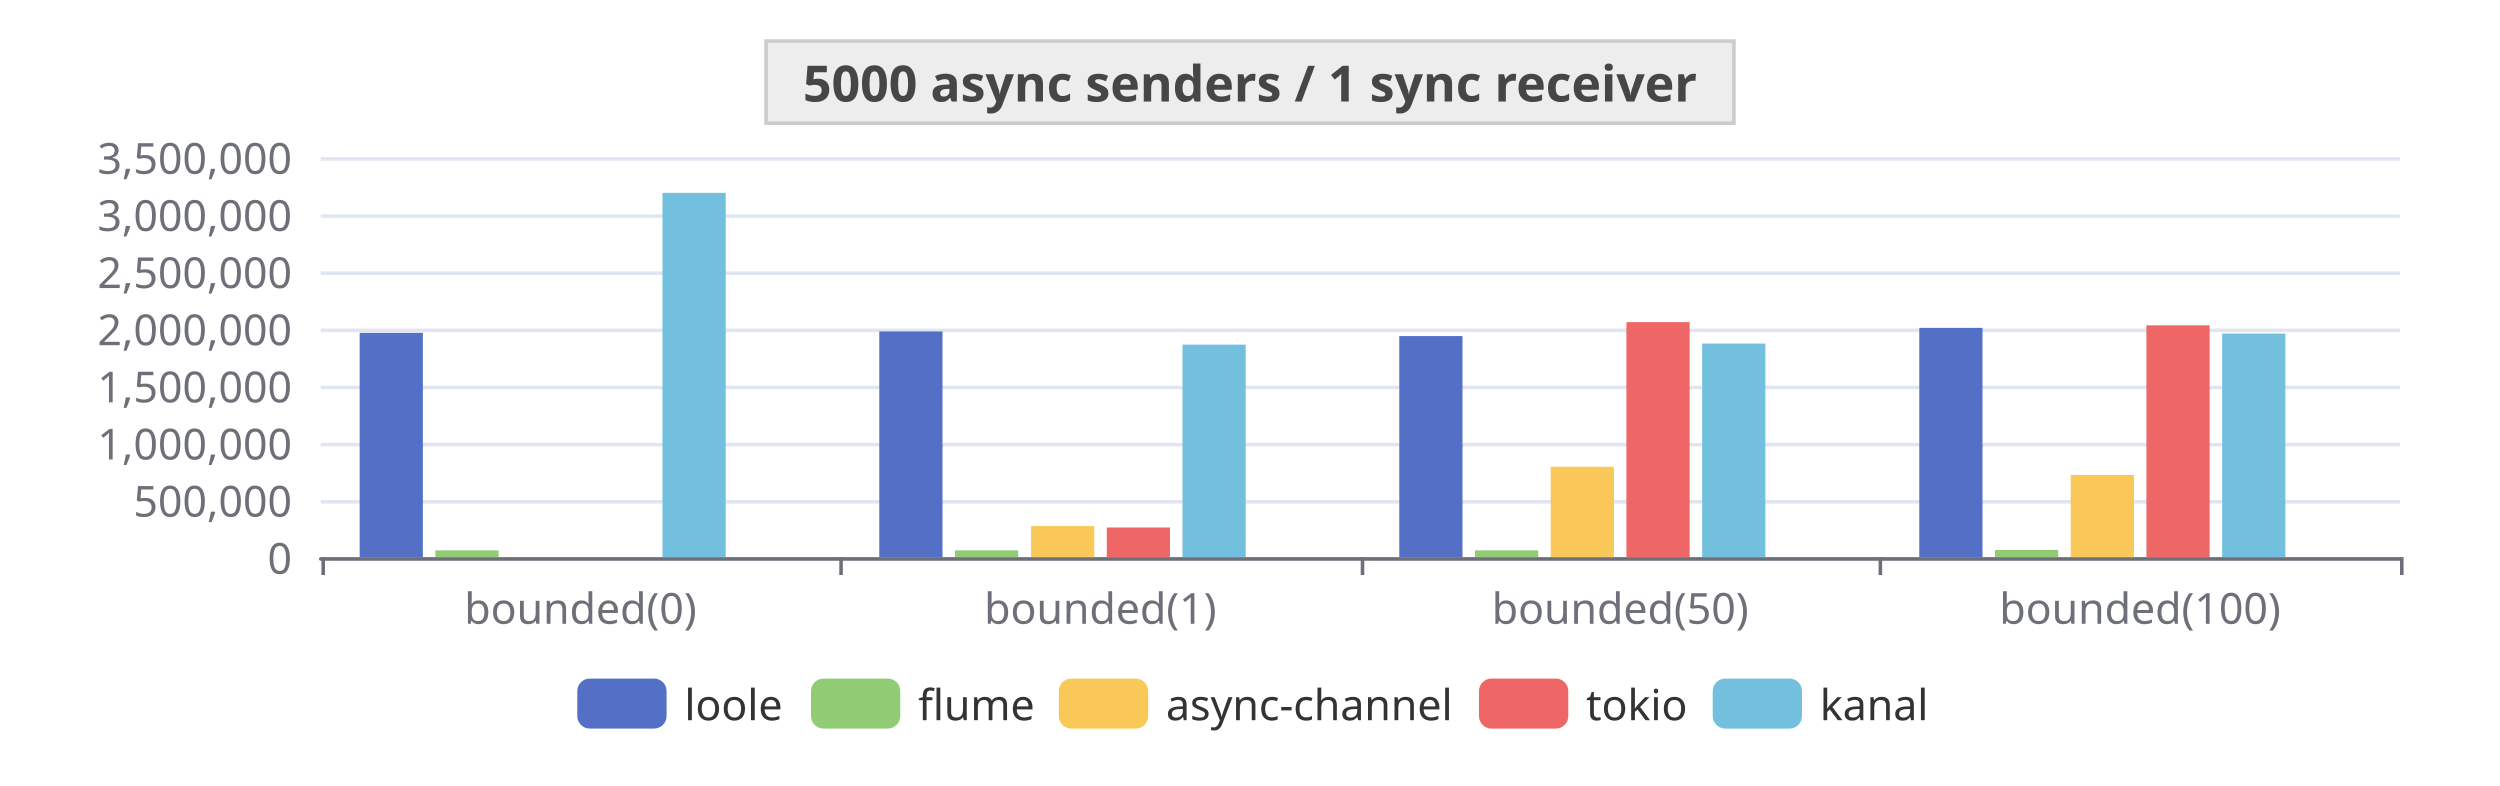
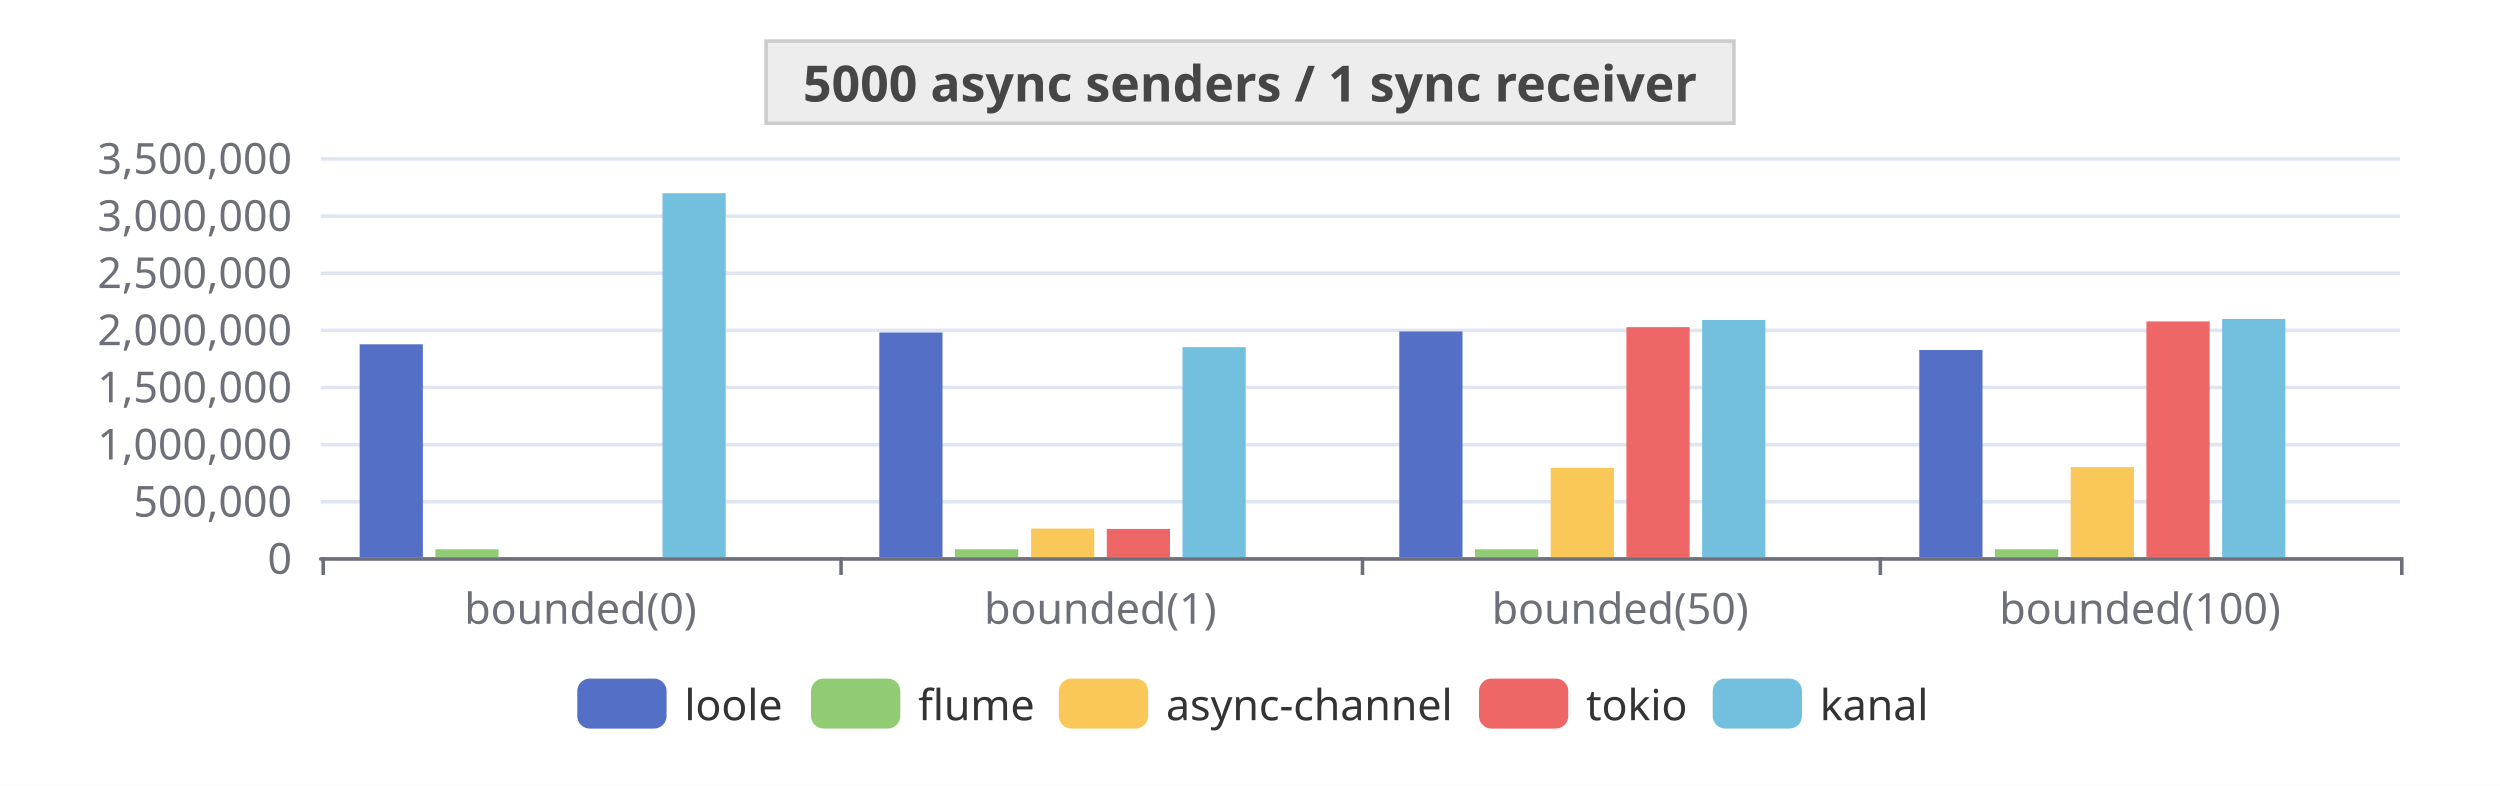
<svg xmlns="http://www.w3.org/2000/svg" width="700" height="220" version="1.1" baseProfile="full" viewBox="0 0 700 220">
  <rect width="700" height="220" x="0" y="0" id="0" fill="white" />
  <path d="M89.8 156.5L672 156.5" fill="none" stroke="#E0E6F1" />
  <path d="M89.8 140.5L672 140.5" fill="none" stroke="#E0E6F1" />
  <path d="M89.8 124.5L672 124.5" fill="none" stroke="#E0E6F1" />
  <path d="M89.8 108.5L672 108.5" fill="none" stroke="#E0E6F1" />
  <path d="M89.8 92.5L672 92.5" fill="none" stroke="#E0E6F1" />
  <path d="M89.8 76.5L672 76.5" fill="none" stroke="#E0E6F1" />
  <path d="M89.8 60.5L672 60.5" fill="none" stroke="#E0E6F1" />
  <path d="M89.8 44.5L672 44.5" fill="none" stroke="#E0E6F1" />
  <path d="M89.8 156.5L672 156.5" fill="none" stroke="#6E7079" stroke-linecap="round" />
  <path d="M90.5 156L90.5 161" fill="none" stroke="#6E7079" />
  <path d="M235.5 156L235.5 161" fill="none" stroke="#6E7079" />
  <path d="M381.5 156L381.5 161" fill="none" stroke="#6E7079" />
  <path d="M526.5 156L526.5 161" fill="none" stroke="#6E7079" />
  <path d="M672.5 156L672.5 161" fill="none" stroke="#6E7079" />
  <text dominant-baseline="central" text-anchor="end" style="font-size:12px;font-family:sans-serif;" transform="translate(81.76 156)" fill="#6E7079">0</text>
  <text dominant-baseline="central" text-anchor="end" style="font-size:12px;font-family:sans-serif;" transform="translate(81.76 140)" fill="#6E7079">500,000</text>
  <text dominant-baseline="central" text-anchor="end" style="font-size:12px;font-family:sans-serif;" transform="translate(81.76 124)" fill="#6E7079">1,000,000</text>
  <text dominant-baseline="central" text-anchor="end" style="font-size:12px;font-family:sans-serif;" transform="translate(81.76 108)" fill="#6E7079">1,500,000</text>
  <text dominant-baseline="central" text-anchor="end" style="font-size:12px;font-family:sans-serif;" transform="translate(81.76 92)" fill="#6E7079">2,000,000</text>
  <text dominant-baseline="central" text-anchor="end" style="font-size:12px;font-family:sans-serif;" transform="translate(81.76 76)" fill="#6E7079">2,500,000</text>
  <text dominant-baseline="central" text-anchor="end" style="font-size:12px;font-family:sans-serif;" transform="translate(81.76 60)" fill="#6E7079">3,000,000</text>
  <text dominant-baseline="central" text-anchor="end" style="font-size:12px;font-family:sans-serif;" transform="translate(81.76 44)" fill="#6E7079">3,500,000</text>
  <text dominant-baseline="central" text-anchor="middle" style="font-size:12px;font-family:sans-serif;" y="6" transform="translate(162.54 164)" fill="#6E7079">bounded(0)</text>
  <text dominant-baseline="central" text-anchor="middle" style="font-size:12px;font-family:sans-serif;" y="6" transform="translate(308.1 164)" fill="#6E7079">bounded(1)</text>
  <text dominant-baseline="central" text-anchor="middle" style="font-size:12px;font-family:sans-serif;" y="6" transform="translate(453.66 164)" fill="#6E7079">bounded(50)</text>
  <text dominant-baseline="central" text-anchor="middle" style="font-size:12px;font-family:sans-serif;" y="6" transform="translate(599.22 164)" fill="#6E7079">bounded(100)</text>
-   <path d="M100.7 156l17.7 0l0 -62.8l-17.7 0Z" fill="#5470c6" />
-   <path d="M246.2 156l17.7 0l0 -63.2l-17.7 0Z" fill="#5470c6" />
-   <path d="M391.8 156l17.7 0l0 -61.9l-17.7 0Z" fill="#5470c6" />
-   <path d="M537.4 156l17.7 0l0 -64.2l-17.7 0Z" fill="#5470c6" />
-   <path d="M121.9 156l17.7 0l0 -1.9l-17.7 0Z" fill="#91cc75" />
-   <path d="M267.4 156l17.7 0l0 -1.9l-17.7 0Z" fill="#91cc75" />
-   <path d="M413 156l17.7 0l0 -1.9l-17.7 0Z" fill="#91cc75" />
-   <path d="M558.6 156l17.7 0l0 -2l-17.7 0Z" fill="#91cc75" />
+   <path d="M100.7 156l17.7 0l0 -59.6l-17.7 0Z" fill="#5470c6" />
+   <path d="M246.2 156l17.7 0l0 -62.9l-17.7 0Z" fill="#5470c6" />
+   <path d="M391.8 156l17.7 0l0 -63.2l-17.7 0Z" fill="#5470c6" />
+   <path d="M537.4 156l17.7 0l0 -58l-17.7 0Z" fill="#5470c6" />
+   <path d="M121.9 156l17.7 0l0 -2.2l-17.7 0Z" fill="#91cc75" />
+   <path d="M267.4 156l17.7 0l0 -2.2l-17.7 0Z" fill="#91cc75" />
+   <path d="M413 156l17.7 0l0 -2.2l-17.7 0Z" fill="#91cc75" />
+   <path d="M558.6 156l17.7 0l0 -2.2l-17.7 0Z" fill="#91cc75" />
  <path d="M143.1 156l17.7 0l0 0l-17.7 0Z" fill="#fac858" />
-   <path d="M288.7 156l17.7 0l0 -8.7l-17.7 0Z" fill="#fac858" />
-   <path d="M434.2 156l17.7 0l0 -25.3l-17.7 0Z" fill="#fac858" />
-   <path d="M579.8 156l17.7 0l0 -23l-17.7 0Z" fill="#fac858" />
+   <path d="M288.7 156l17.7 0l0 -8l-17.7 0Z" fill="#fac858" />
+   <path d="M434.2 156l17.7 0l0 -25l-17.7 0Z" fill="#fac858" />
+   <path d="M579.8 156l17.7 0l0 -25.2l-17.7 0Z" fill="#fac858" />
  <path d="M164.3 156l17.7 0l0 0l-17.7 0Z" fill="#ee6666" />
-   <path d="M309.9 156l17.7 0l0 -8.3l-17.7 0Z" fill="#ee6666" />
-   <path d="M455.4 156l17.7 0l0 -65.8l-17.7 0Z" fill="#ee6666" />
-   <path d="M601 156l17.7 0l0 -64.9l-17.7 0Z" fill="#ee6666" />
-   <path d="M185.5 156l17.7 0l0 -102l-17.7 0Z" fill="#73c0de" />
-   <path d="M331.1 156l17.7 0l0 -59.5l-17.7 0Z" fill="#73c0de" />
-   <path d="M476.6 156l17.7 0l0 -59.8l-17.7 0Z" fill="#73c0de" />
-   <path d="M622.2 156l17.7 0l0 -62.6l-17.7 0Z" fill="#73c0de" />
+   <path d="M309.9 156l17.7 0l0 -7.9l-17.7 0Z" fill="#ee6666" />
+   <path d="M455.4 156l17.7 0l0 -64.4l-17.7 0Z" fill="#ee6666" />
+   <path d="M601 156l17.7 0l0 -66l-17.7 0Z" fill="#ee6666" />
+   <path d="M185.5 156l17.7 0l0 -101.9l-17.7 0Z" fill="#73c0de" />
+   <path d="M331.1 156l17.7 0l0 -58.8l-17.7 0Z" fill="#73c0de" />
+   <path d="M476.6 156l17.7 0l0 -66.4l-17.7 0Z" fill="#73c0de" />
+   <path d="M622.2 156l17.7 0l0 -66.7l-17.7 0Z" fill="#73c0de" />
  <path d="M206.7 156l17.7 0l0 0l-17.7 0Z" fill="#3ba272" />
  <path d="M352.3 156l17.7 0l0 0l-17.7 0Z" fill="#3ba272" />
  <path d="M497.8 156l17.7 0l0 0l-17.7 0Z" fill="#3ba272" />
  <path d="M643.4 156l17.7 0l0 0l-17.7 0Z" fill="#3ba272" />
  <path d="M-5 -5l386.7 0l0 24l-386.7 0Z" transform="translate(161.64 190)" fill="rgb(0,0,0)" fill-opacity="0" stroke="#ccc" stroke-width="0" />
  <path d="M3.5 0L21.5 0A3.5 3.5 0 0 1 25 3.5L25 10.5A3.5 3.5 0 0 1 21.5 14L3.5 14A3.5 3.5 0 0 1 0 10.5L0 3.5A3.5 3.5 0 0 1 3.5 0" transform="translate(161.64 190)" fill="#5470c6" />
  <text dominant-baseline="central" text-anchor="start" style="font-size:12px;font-family:sans-serif;" x="30" y="7" transform="translate(161.64 190)" fill="#333">loole</text>
  <path d="M3.5 0L21.5 0A3.5 3.5 0 0 1 25 3.5L25 10.5A3.5 3.5 0 0 1 21.5 14L3.5 14A3.5 3.5 0 0 1 0 10.5L0 3.5A3.5 3.5 0 0 1 3.5 0" transform="translate(227.08 190)" fill="#91cc75" />
  <text dominant-baseline="central" text-anchor="start" style="font-size:12px;font-family:sans-serif;" x="30" y="7" transform="translate(227.08 190)" fill="#333">flume</text>
  <path d="M3.5 0L21.5 0A3.5 3.5 0 0 1 25 3.5L25 10.5A3.5 3.5 0 0 1 21.5 14L3.5 14A3.5 3.5 0 0 1 0 10.5L0 3.5A3.5 3.5 0 0 1 3.5 0" transform="translate(296.48 190)" fill="#fac858" />
  <text dominant-baseline="central" text-anchor="start" style="font-size:12px;font-family:sans-serif;" x="30" y="7" transform="translate(296.48 190)" fill="#333">async-channel</text>
  <path d="M3.5 0L21.5 0A3.5 3.5 0 0 1 25 3.5L25 10.5A3.5 3.5 0 0 1 21.5 14L3.5 14A3.5 3.5 0 0 1 0 10.5L0 3.5A3.5 3.5 0 0 1 3.5 0" transform="translate(414.12 190)" fill="#ee6666" />
  <text dominant-baseline="central" text-anchor="start" style="font-size:12px;font-family:sans-serif;" x="30" y="7" transform="translate(414.12 190)" fill="#333">tokio</text>
  <path d="M3.5 0L21.5 0A3.5 3.5 0 0 1 25 3.5L25 10.5A3.5 3.5 0 0 1 21.5 14L3.5 14A3.5 3.5 0 0 1 0 10.5L0 3.5A3.5 3.5 0 0 1 3.5 0" transform="translate(479.56 190)" fill="#73c0de" />
  <text dominant-baseline="central" text-anchor="start" style="font-size:12px;font-family:sans-serif;" x="30" y="7" transform="translate(479.56 190)" fill="#333">kanal</text>
  <path d="M-135.5 -4.5l271 0l0 23l-271 0Z" transform="translate(350 16)" fill="#ddd8" stroke="#ccc" />
  <text dominant-baseline="central" text-anchor="middle" style="font-size:14px;font-family:sans-serif;font-weight:bold;" xml:space="preserve" y="7" transform="translate(350 16)" fill="#464646">5000 async senders / 1 sync receiver</text>
</svg>
